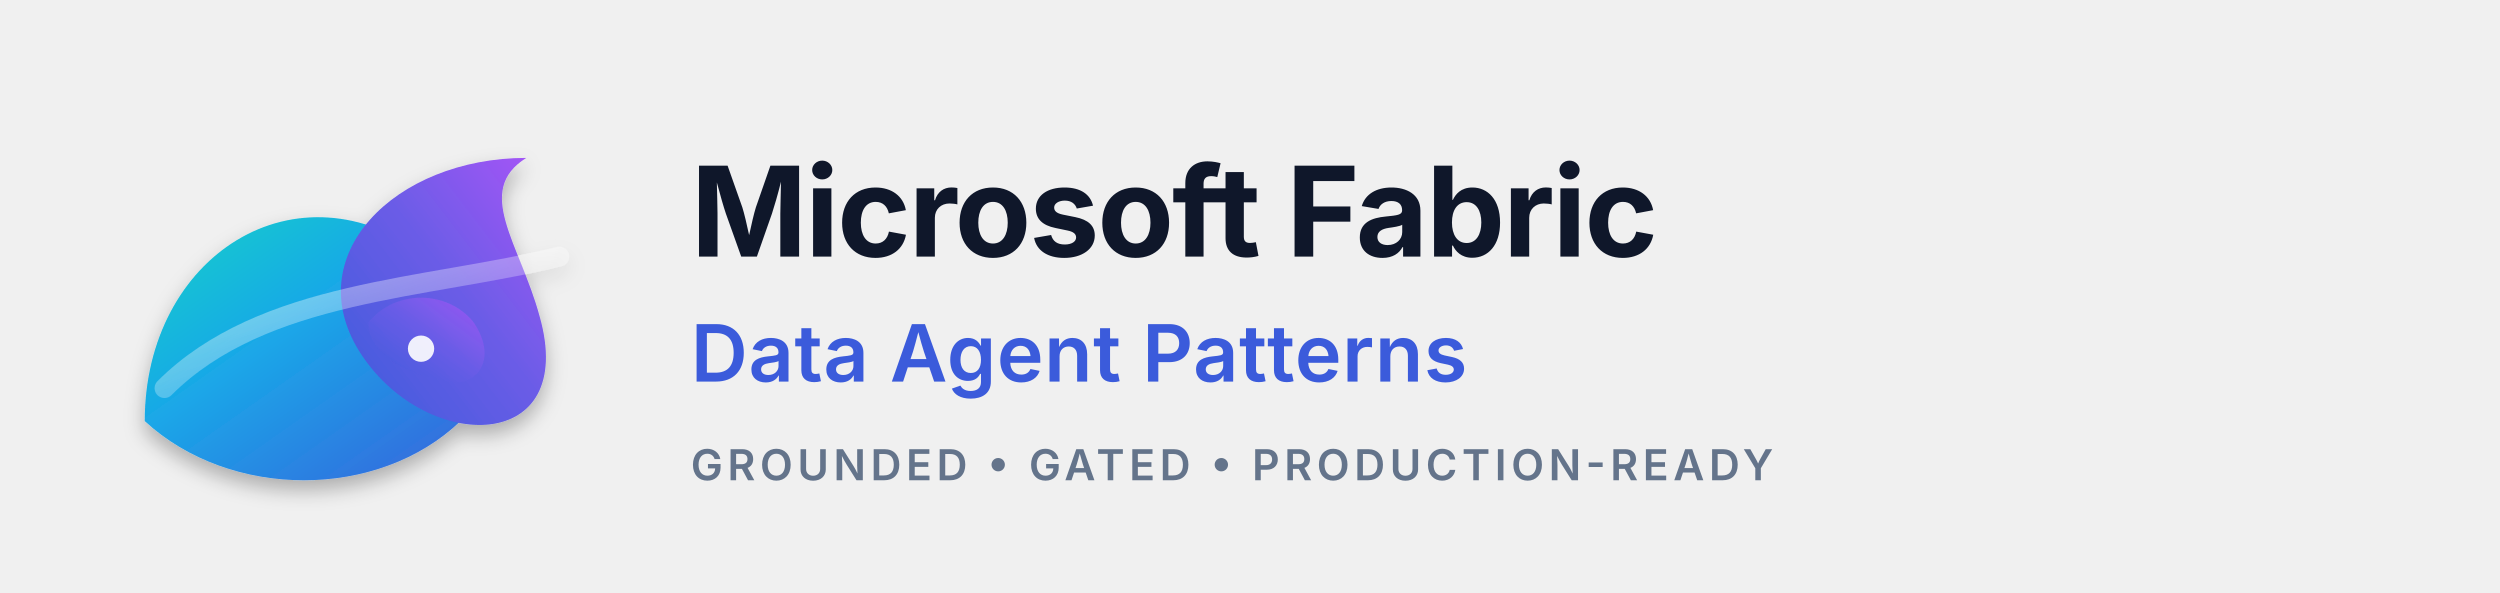
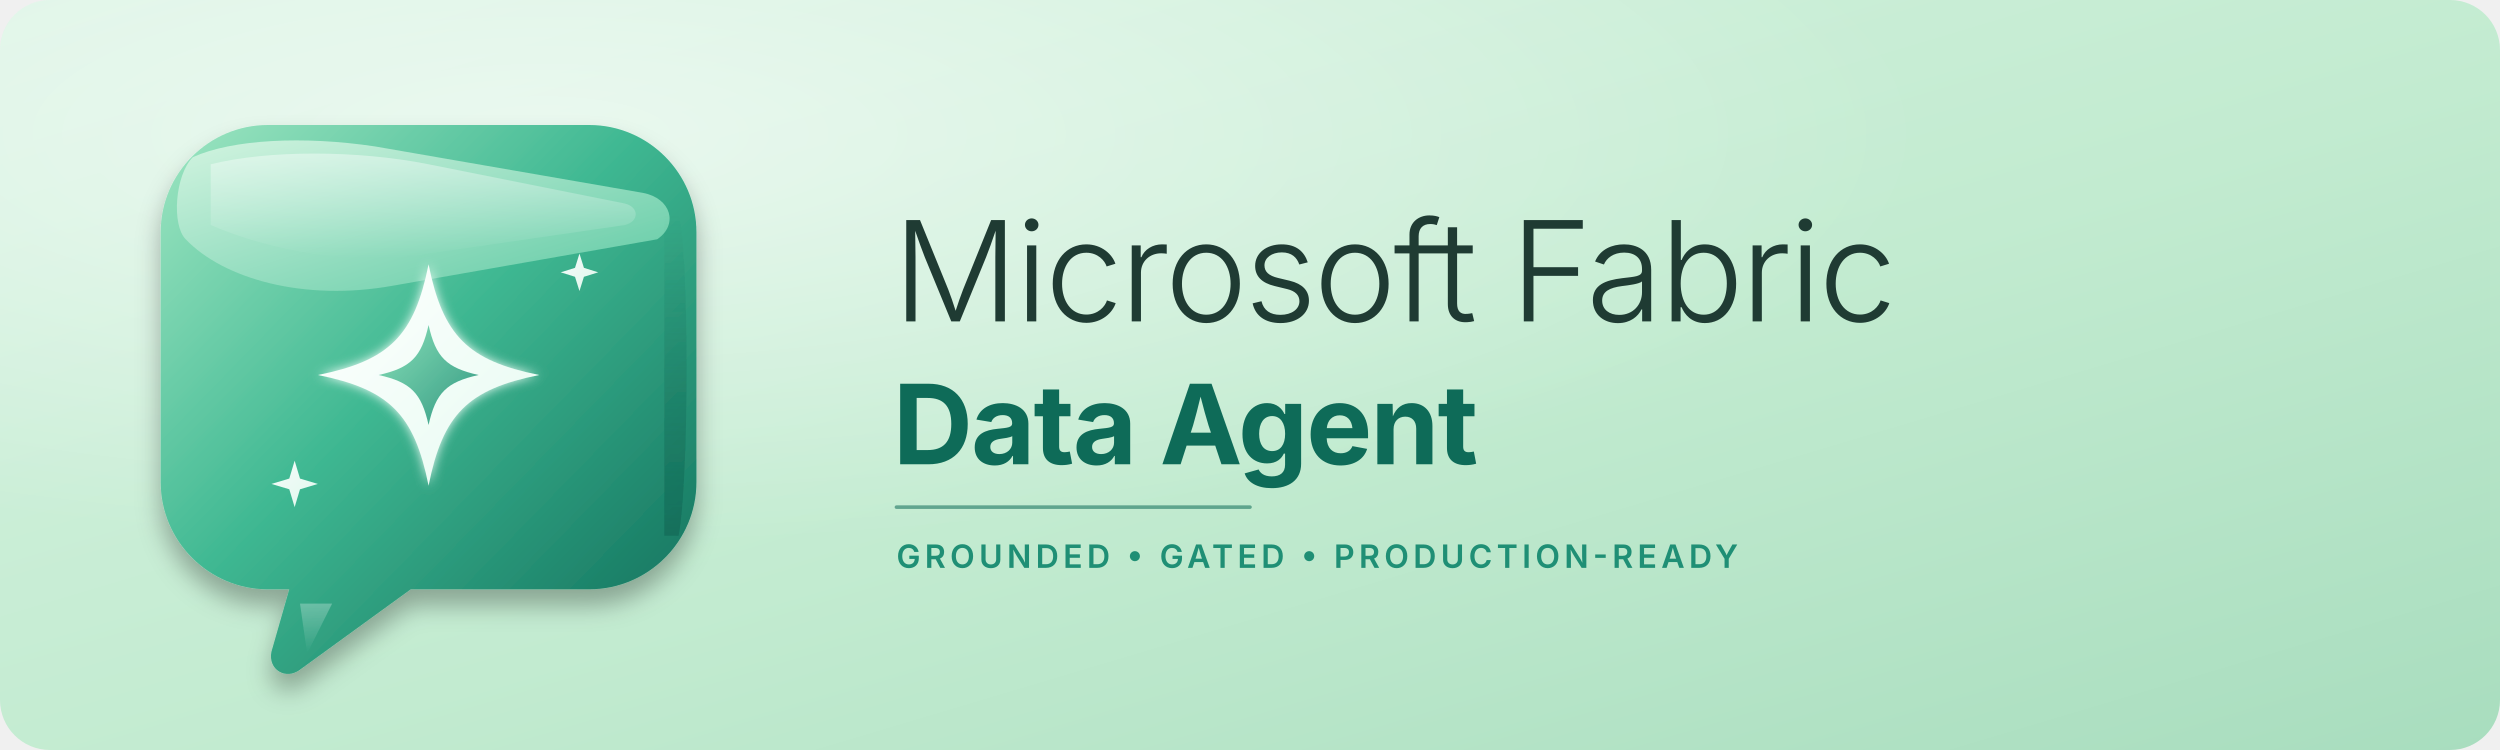
- <svg xmlns="http://www.w3.org/2000/svg" viewBox="0 0 760 180" role="img" aria-label="Microsoft Fabric Data Agent Patterns">
+ <svg xmlns="http://www.w3.org/2000/svg" viewBox="0 0 1400 420" role="img" aria-label="Microsoft Fabric Data Agent">
  <defs>
-     <linearGradient id="ribbonA" x1="0%" y1="0%" x2="100%" y2="100%">
-       <stop offset="0%" stop-color="#0FD2C8" />
-       <stop offset="40%" stop-color="#1AA7E8" />
-       <stop offset="100%" stop-color="#3B5BDB" />
+     <linearGradient id="bg" x1="0%" y1="0%" x2="100%" y2="100%">
+       <stop offset="0%" stop-color="#D8F3E2" />
+       <stop offset="55%" stop-color="#C2EBD0" />
+       <stop offset="100%" stop-color="#A8DDBE" />
    </linearGradient>
-     <linearGradient id="ribbonB" x1="0%" y1="100%" x2="100%" y2="0%">
-       <stop offset="0%" stop-color="#3B5BDB" />
-       <stop offset="55%" stop-color="#6C5CE7" />
-       <stop offset="100%" stop-color="#A855F7" />
+     <radialGradient id="bgShine" cx="22%" cy="18%" r="55%">
+       <stop offset="0%" stop-color="#FFFFFF" stop-opacity="0.55" />
+       <stop offset="100%" stop-color="#FFFFFF" stop-opacity="0" />
+     </radialGradient>
+     <linearGradient id="bubble" x1="0%" y1="0%" x2="100%" y2="100%">
+       <stop offset="0%" stop-color="#9FE6C2" />
+       <stop offset="45%" stop-color="#3FB892" />
+       <stop offset="100%" stop-color="#0E6B58" />
    </linearGradient>
-     <linearGradient id="ribbonHi" x1="0%" y1="0%" x2="100%" y2="100%">
+     <linearGradient id="bubbleTop" x1="0%" y1="0%" x2="100%" y2="100%">
+       <stop offset="0%" stop-color="#D2F4E0" />
+       <stop offset="100%" stop-color="#5DC9A3" />
+     </linearGradient>
+     <linearGradient id="bubbleShade" x1="0%" y1="0%" x2="0%" y2="100%">
+       <stop offset="0%" stop-color="#0B5C4C" stop-opacity="0" />
+       <stop offset="100%" stop-color="#0B5C4C" stop-opacity="0.45" />
+     </linearGradient>
+     <linearGradient id="sheen" x1="0%" y1="0%" x2="0%" y2="100%">
      <stop offset="0%" stop-color="#FFFFFF" stop-opacity="0.55" />
      <stop offset="100%" stop-color="#FFFFFF" stop-opacity="0" />
    </linearGradient>
-     <filter id="ribbonShadow" x="-20%" y="-20%" width="140%" height="140%">
-       <feGaussianBlur in="SourceAlpha" stdDeviation="3" />
-       <feOffset dx="0" dy="3" result="off" />
+     <linearGradient id="spark" x1="0%" y1="0%" x2="100%" y2="100%">
+       <stop offset="0%" stop-color="#FFFFFF" />
+       <stop offset="100%" stop-color="#E6FBF1" />
+     </linearGradient>
+     <linearGradient id="sparkAccent" x1="0%" y1="0%" x2="100%" y2="100%">
+       <stop offset="0%" stop-color="#7CDCB1" />
+       <stop offset="100%" stop-color="#1E8E76" />
+     </linearGradient>
+     <filter id="dropSoft" x="-20%" y="-20%" width="140%" height="140%">
+       <feGaussianBlur in="SourceAlpha" stdDeviation="7" />
+       <feOffset dx="0" dy="9" result="off" />
      <feComponentTransfer>
-         <feFuncA type="linear" slope="0.28" />
+         <feFuncA type="linear" slope="0.30" />
      </feComponentTransfer>
      <feMerge>
        <feMergeNode />
        <feMergeNode in="SourceGraphic" />
      </feMerge>
    </filter>
+     <filter id="sparkGlow" x="-50%" y="-50%" width="200%" height="200%">
+       <feGaussianBlur stdDeviation="3" result="g" />
+       <feMerge>
+         <feMergeNode in="g" />
+         <feMergeNode in="SourceGraphic" />
+       </feMerge>
+     </filter>
  </defs>
-   <g transform="translate(20,18)" filter="url(#ribbonShadow)">
-     <path d="       M 24 110       C 24 60, 70 30, 110 60       C 145 86, 145 86, 120 110       C 95 134, 50 134, 24 110 Z" fill="url(#ribbonA)" />
-     <path d="       M 140 30       C 100 30, 70 60, 90 90       C 110 120, 156 120, 144 78       C 138 56, 124 40, 140 30 Z" fill="url(#ribbonB)" />
-     <path d="       M 92 80       C 100 70, 116 70, 124 80       C 132 92, 124 100, 116 98       C 104 96, 92 90, 92 80 Z" fill="url(#ribbonB)" opacity="0.85" />
-     <path d="       M 30 100       C 60 70, 110 70, 150 60" fill="none" stroke="url(#ribbonHi)" stroke-width="6" stroke-linecap="round" />
-     <circle cx="108" cy="88" r="4" fill="#FFFFFF" opacity="0.9" />
+   <rect x="0" y="0" width="1400" height="420" rx="28" fill="url(#bg)" />
+   <rect x="0" y="0" width="1400" height="420" rx="28" fill="url(#bgShine)" />
+   <g transform="translate(90,70)" filter="url(#dropSoft)">
+     <path d="       M 60 0       L 240 0       C 273 0, 300 27, 300 60       L 300 200       C 300 233, 273 260, 240 260       L 140 260       L 78 305       C 70 311, 60 305, 62 295       L 72 260       L 60 260       C 27 260, 0 233, 0 200       L 0 60       C 0 27, 27 0, 60 0 Z" fill="url(#bubble)" />
+     <path d="       M 18 18       C 40 8, 80 6, 120 12       L 270 38       C 286 41, 290 56, 278 64       L 130 90       C 80 99, 35 86, 14 64       C 6 56, 8 28, 18 18 Z" fill="url(#bubbleTop)" />
+     <path d="       M 28 22       C 60 14, 110 14, 150 22       L 260 44       C 268 46, 268 54, 260 56       L 150 72       C 110 80, 60 70, 28 56 Z" fill="url(#sheen)" opacity="0.75" />
+     <path d="       M 290 50       C 296 70, 296 200, 290 230       L 282 230       C 282 200, 282 70, 282 50 Z" fill="url(#bubbleShade)" />
+     <path d="M 78 268 L 96 268 L 82 296 Z" fill="url(#sheen)" opacity="0.5" />
+     <g transform="translate(150,140)" filter="url(#sparkGlow)">
+       <path d="         M 0 -62         C 8 -22, 22 -8, 62 0         C 22 8, 8 22, 0 62         C -8 22, -22 8, -62 0         C -22 -8, -8 -22, 0 -62 Z" fill="url(#spark)" />
+       <path d="         M 0 -28         C 4 -10, 10 -4, 28 0         C 10 4, 4 10, 0 28         C -4 10, -10 4, -28 0         C -10 -4, -4 -10, 0 -28 Z" fill="url(#sparkAccent)" opacity="0.9" />
+     </g>
+     <g fill="url(#spark)" opacity="0.95">
+       <path d="M 72 198 l 3 -10 l 3 10 l 10 3 l -10 3 l -3 10 l -3 -10 l -10 -3 z" />
+       <path d="M 232 80 l 2.5 -8 l 2.5 8 l 8 2.5 l -8 2.5 l -2.5 8 l -2.5 -8 l -8 -2.5 z" />
+     </g>
  </g>
-   <g font-family="Segoe UI, Inter, system-ui, -apple-system, Helvetica, Arial, sans-serif">
-     <text x="210" y="78" font-size="38" font-weight="700" fill="#0F172A" letter-spacing="-0.6">Microsoft Fabric</text>
-     <text x="210" y="116" font-size="24" font-weight="600" fill="#3B5BDB" letter-spacing="0.2">Data Agent Patterns</text>
-     <text x="210" y="146" font-size="13" font-weight="600" fill="#64748B" letter-spacing="1.4">GROUNDED • GATED • PRODUCTION-READY</text>
+   <g font-family="Segoe UI, Segoe UI Variable Display, Inter, system-ui, -apple-system, Helvetica, Arial, sans-serif">
+     <text x="500" y="180" font-size="78" font-weight="350" fill="#1F3B33" letter-spacing="-1.6">Microsoft Fabric</text>
+     <text x="500" y="260" font-size="62" font-weight="700" fill="#0E6B58" letter-spacing="-1.0">Data Agent</text>
+     <line x1="502" y1="284" x2="700" y2="284" stroke="#0E6B58" stroke-width="2" stroke-linecap="round" opacity="0.55" />
+     <text x="502" y="318" font-size="18" font-weight="600" fill="#1F8F75" letter-spacing="2.4">
+       GROUNDED • GATED • PRODUCTION-READY
+     </text>
  </g>
</svg>
